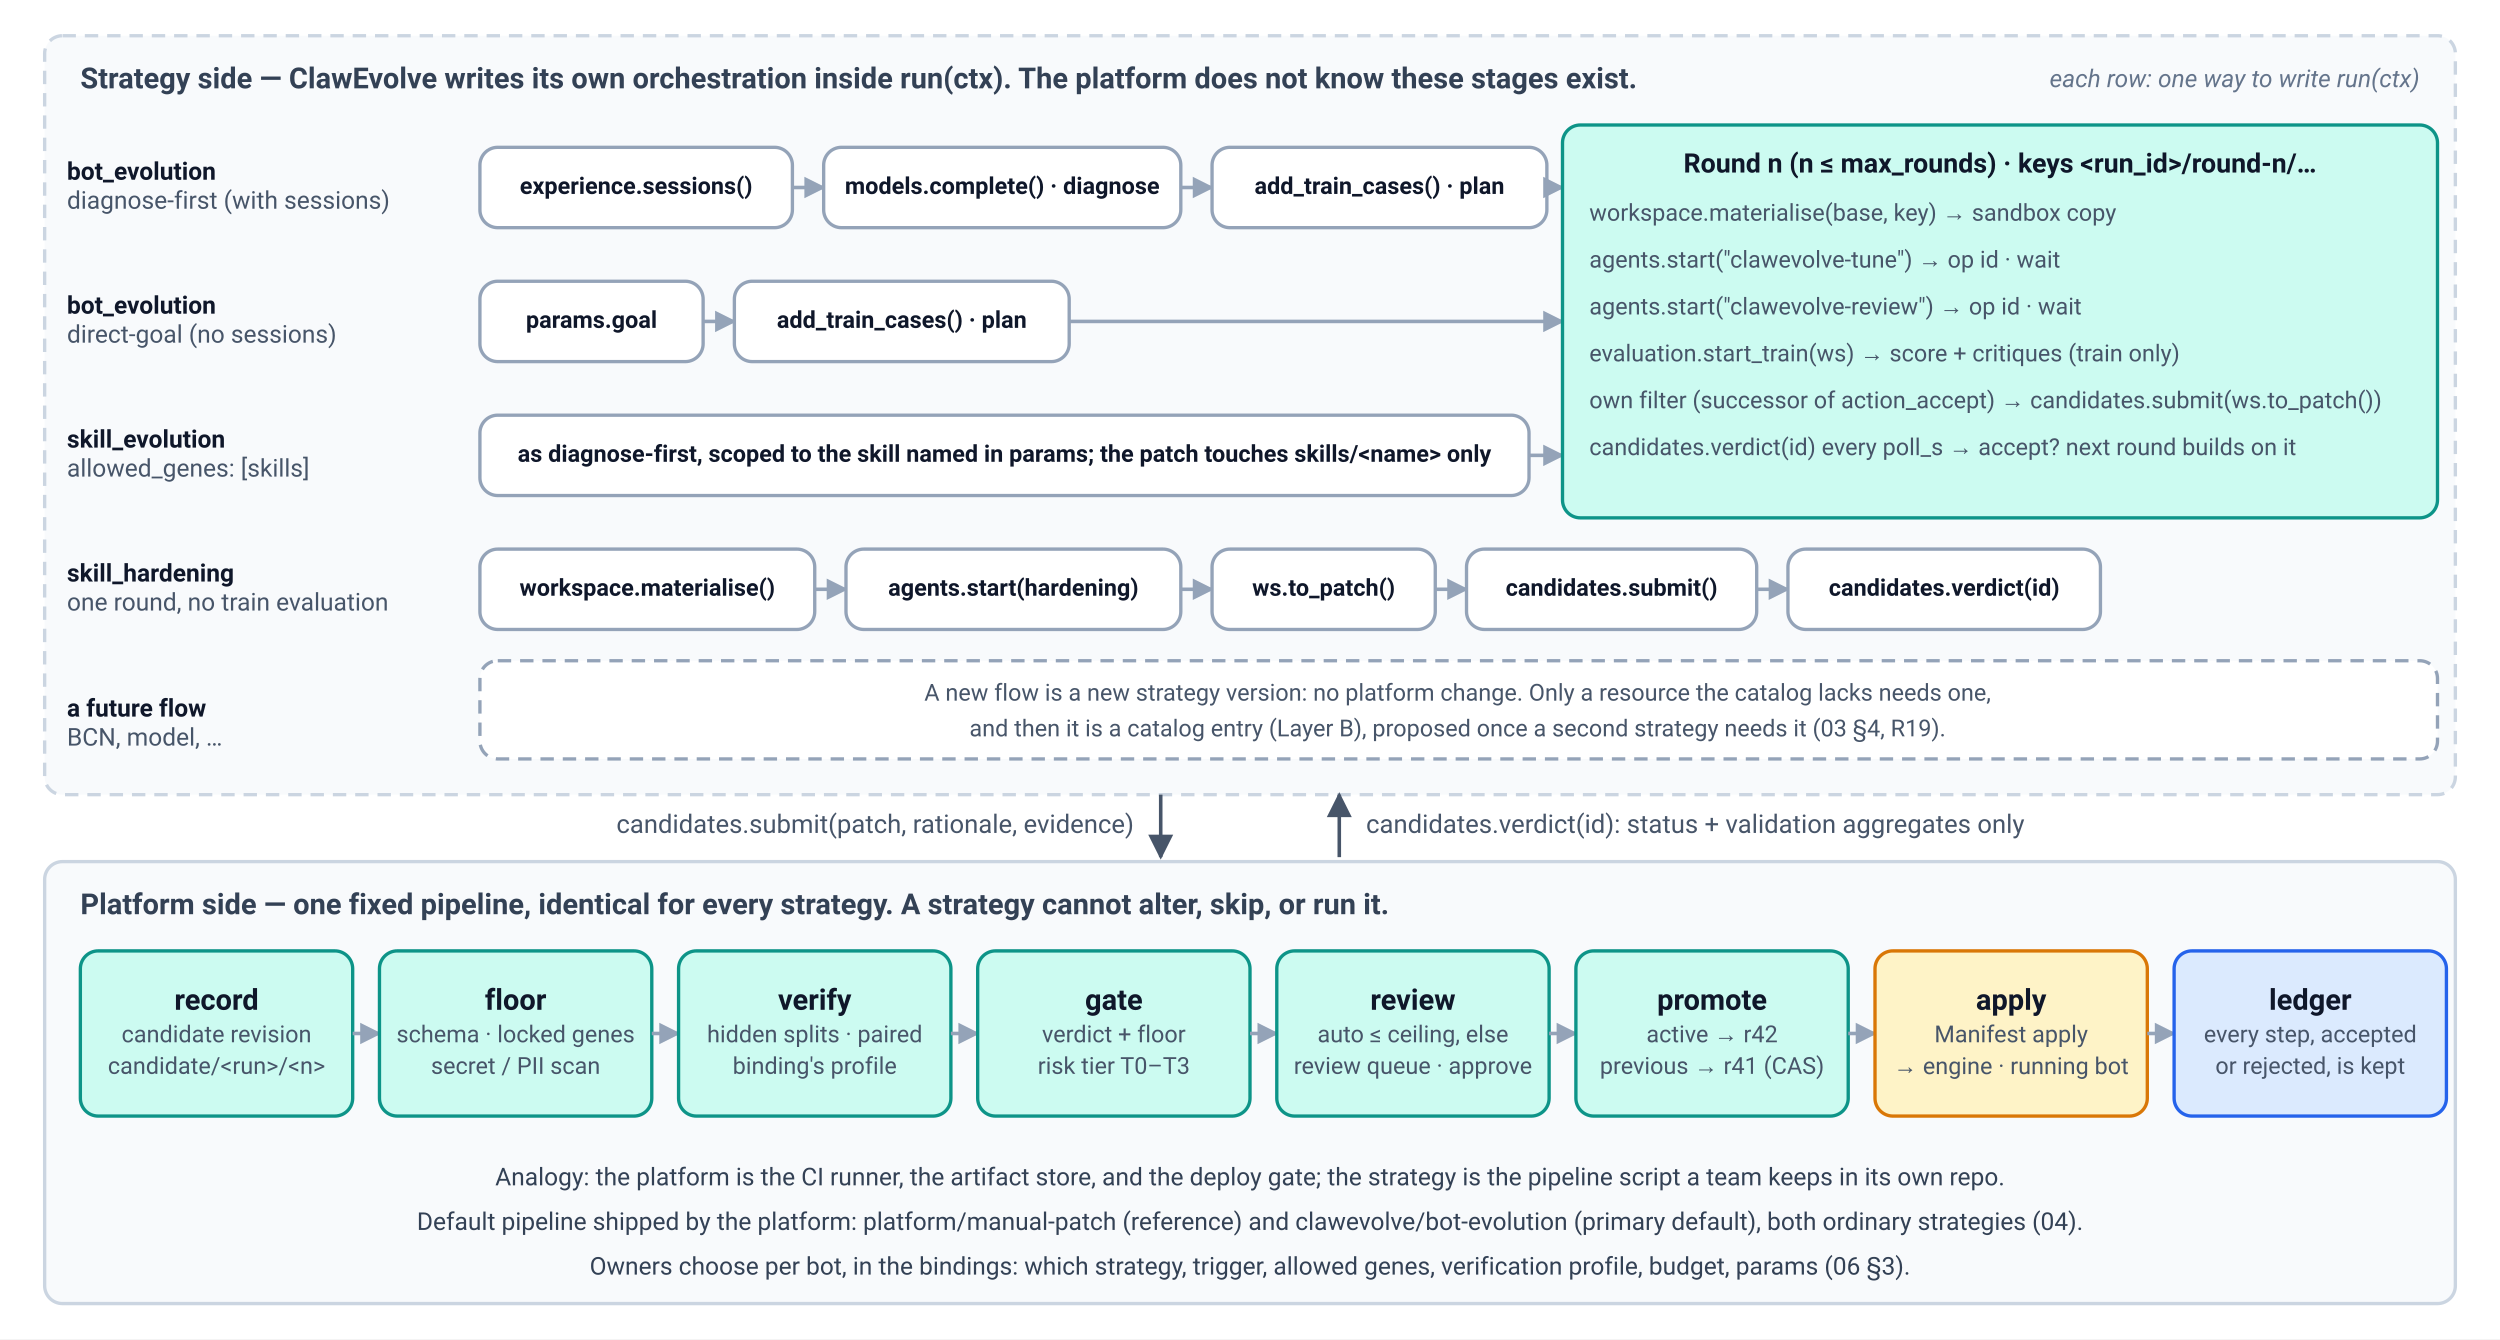
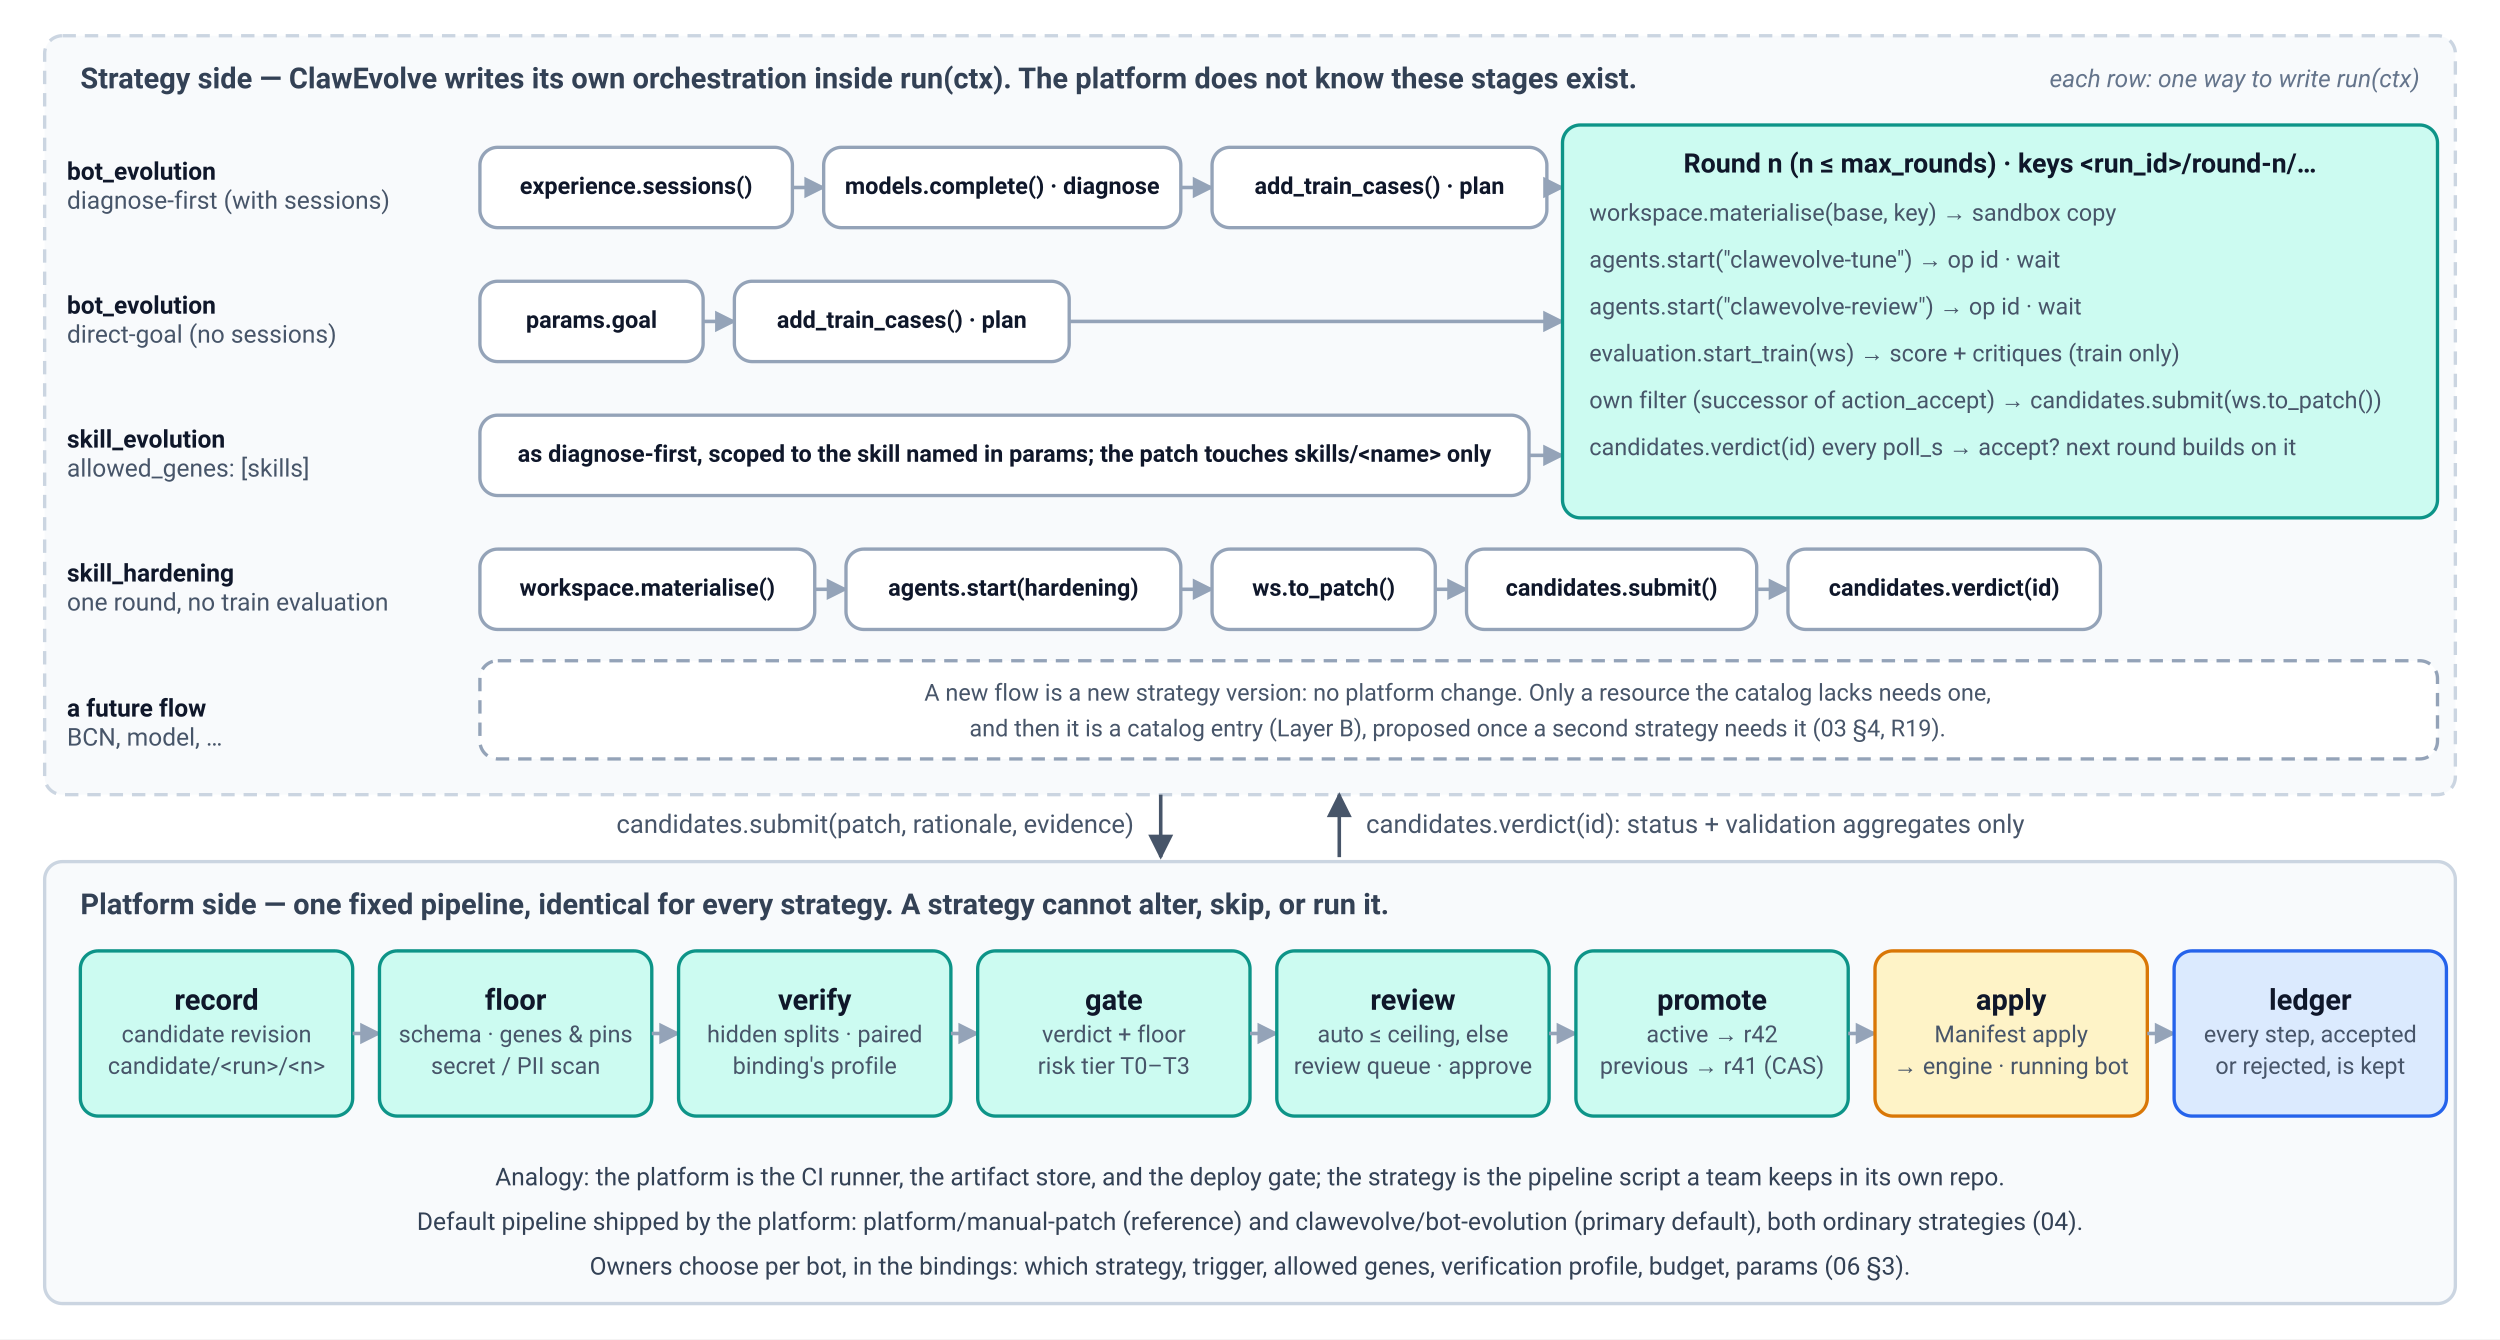
<svg xmlns="http://www.w3.org/2000/svg" width="1120" height="600" viewBox="0 0 1120 600" font-family="system-ui,-apple-system,'Segoe UI',Roboto,'Helvetica Neue',Arial,sans-serif" role="img" aria-label="Orchestration lives inside the strategy; the platform owns one fixed pipeline">
  <defs>
    <marker id="ah" viewBox="0 0 10 10" refX="9" refY="5" markerWidth="7" markerHeight="7" orient="auto-start-reverse">
      <path d="M0 0 L10 5 L0 10 z" fill="#475569" />
    </marker>
    <marker id="ahl" viewBox="0 0 10 10" refX="9" refY="5" markerWidth="6" markerHeight="6" orient="auto-start-reverse">
      <path d="M0 0 L10 5 L0 10 z" fill="#94a3b8" />
    </marker>
    <marker id="ahp" viewBox="0 0 10 10" refX="9" refY="5" markerWidth="7" markerHeight="7" orient="auto-start-reverse">
      <path d="M0 0 L10 5 L0 10 z" fill="#7c3aed" />
    </marker>
  </defs>
  <rect width="1120" height="600" fill="#ffffff" />
  <rect x="20" y="16" width="1080" height="340" rx="8" fill="#f8fafc" stroke="#cbd5e1" stroke-width="1.5" stroke-dasharray="6 4" />
  <text x="36" y="36" font-size="13" font-weight="600" fill="#334155" text-anchor="start" dominant-baseline="middle">Strategy side — ClawEvolve writes its own orchestration inside run(ctx). The platform does not know these stages exist.</text>
  <text x="1084" y="36" font-size="11" font-weight="400" fill="#64748b" text-anchor="end" dominant-baseline="middle" font-style="italic">each row: one way to write run(ctx)</text>
  <text x="30" y="77.5" font-size="11" font-weight="700" fill="#0f172a" text-anchor="start" dominant-baseline="middle">bot_evolution</text>
  <text x="30" y="90.5" font-size="11" font-weight="400" fill="#475569" text-anchor="start" dominant-baseline="middle">diagnose-first (with sessions)</text>
  <rect x="215" y="66" width="140" height="36" rx="8" fill="#ffffff" stroke="#94a3b8" stroke-width="1.5" />
  <text x="285.0" y="84.0" font-size="10.5" font-weight="600" fill="#0f172a" text-anchor="middle" dominant-baseline="middle">experience.sessions()</text>
  <path d="M 355 84 L 369 84" fill="none" stroke="#94a3b8" stroke-width="1.6" marker-end="url(#ahl)" />
  <rect x="369" y="66" width="160" height="36" rx="8" fill="#ffffff" stroke="#94a3b8" stroke-width="1.5" />
  <text x="449.0" y="84.0" font-size="10.5" font-weight="600" fill="#0f172a" text-anchor="middle" dominant-baseline="middle">models.complete() · diagnose</text>
  <path d="M 529 84 L 543 84" fill="none" stroke="#94a3b8" stroke-width="1.6" marker-end="url(#ahl)" />
  <rect x="543" y="66" width="150" height="36" rx="8" fill="#ffffff" stroke="#94a3b8" stroke-width="1.5" />
  <text x="618.0" y="84.0" font-size="10.5" font-weight="600" fill="#0f172a" text-anchor="middle" dominant-baseline="middle">add_train_cases() · plan</text>
  <path d="M 693 84 L 700 84" fill="none" stroke="#94a3b8" stroke-width="1.6" marker-end="url(#ahl)" />
  <text x="30" y="137.5" font-size="11" font-weight="700" fill="#0f172a" text-anchor="start" dominant-baseline="middle">bot_evolution</text>
  <text x="30" y="150.5" font-size="11" font-weight="400" fill="#475569" text-anchor="start" dominant-baseline="middle">direct-goal (no sessions)</text>
  <rect x="215" y="126" width="100" height="36" rx="8" fill="#ffffff" stroke="#94a3b8" stroke-width="1.5" />
  <text x="265.0" y="144.0" font-size="10.5" font-weight="600" fill="#0f172a" text-anchor="middle" dominant-baseline="middle">params.goal</text>
  <path d="M 315 144 L 329 144" fill="none" stroke="#94a3b8" stroke-width="1.6" marker-end="url(#ahl)" />
  <rect x="329" y="126" width="150" height="36" rx="8" fill="#ffffff" stroke="#94a3b8" stroke-width="1.5" />
  <text x="404.0" y="144.0" font-size="10.5" font-weight="600" fill="#0f172a" text-anchor="middle" dominant-baseline="middle">add_train_cases() · plan</text>
  <path d="M 479 144 L 700 144" fill="none" stroke="#94a3b8" stroke-width="1.6" marker-end="url(#ahl)" />
  <text x="30" y="197.5" font-size="11" font-weight="700" fill="#0f172a" text-anchor="start" dominant-baseline="middle">skill_evolution</text>
  <text x="30" y="210.5" font-size="11" font-weight="400" fill="#475569" text-anchor="start" dominant-baseline="middle">allowed_genes: [skills]</text>
  <rect x="215" y="186" width="470" height="36" rx="8" fill="#ffffff" stroke="#94a3b8" stroke-width="1.5" />
  <text x="450.0" y="204.0" font-size="10.5" font-weight="600" fill="#0f172a" text-anchor="middle" dominant-baseline="middle">as diagnose-first, scoped to the skill named in params; the patch touches skills/&lt;name&gt; only</text>
  <path d="M 685 204 L 700 204" fill="none" stroke="#94a3b8" stroke-width="1.6" marker-end="url(#ahl)" />
  <text x="30" y="257.5" font-size="11" font-weight="700" fill="#0f172a" text-anchor="start" dominant-baseline="middle">skill_hardening</text>
  <text x="30" y="270.5" font-size="11" font-weight="400" fill="#475569" text-anchor="start" dominant-baseline="middle">one round, no train evaluation</text>
  <rect x="215" y="246" width="150" height="36" rx="8" fill="#ffffff" stroke="#94a3b8" stroke-width="1.5" />
  <text x="290.0" y="264.0" font-size="10.5" font-weight="600" fill="#0f172a" text-anchor="middle" dominant-baseline="middle">workspace.materialise()</text>
  <path d="M 365 264 L 379 264" fill="none" stroke="#94a3b8" stroke-width="1.6" marker-end="url(#ahl)" />
  <rect x="379" y="246" width="150" height="36" rx="8" fill="#ffffff" stroke="#94a3b8" stroke-width="1.5" />
  <text x="454.0" y="264.0" font-size="10.5" font-weight="600" fill="#0f172a" text-anchor="middle" dominant-baseline="middle">agents.start(hardening)</text>
  <path d="M 529 264 L 543 264" fill="none" stroke="#94a3b8" stroke-width="1.6" marker-end="url(#ahl)" />
  <rect x="543" y="246" width="100" height="36" rx="8" fill="#ffffff" stroke="#94a3b8" stroke-width="1.5" />
  <text x="593.0" y="264.0" font-size="10.5" font-weight="600" fill="#0f172a" text-anchor="middle" dominant-baseline="middle">ws.to_patch()</text>
  <path d="M 643 264 L 657 264" fill="none" stroke="#94a3b8" stroke-width="1.6" marker-end="url(#ahl)" />
  <rect x="657" y="246" width="130" height="36" rx="8" fill="#ffffff" stroke="#94a3b8" stroke-width="1.5" />
  <text x="722.0" y="264.0" font-size="10.5" font-weight="600" fill="#0f172a" text-anchor="middle" dominant-baseline="middle">candidates.submit()</text>
  <path d="M 787 264 L 801 264" fill="none" stroke="#94a3b8" stroke-width="1.6" marker-end="url(#ahl)" />
  <rect x="801" y="246" width="140" height="36" rx="8" fill="#ffffff" stroke="#94a3b8" stroke-width="1.5" />
  <text x="871.0" y="264.0" font-size="10.5" font-weight="600" fill="#0f172a" text-anchor="middle" dominant-baseline="middle">candidates.verdict(id)</text>
  <rect x="700" y="56" width="392" height="176" rx="8" fill="#ccfbf1" stroke="#0d9488" stroke-width="1.5" />
  <text x="896" y="74" font-size="12" font-weight="600" fill="#0f172a" text-anchor="middle" dominant-baseline="middle">Round n (n ≤ max_rounds) · keys &lt;run_id&gt;/round-n/…</text>
  <text x="712" y="96" font-size="10.5" font-weight="400" fill="#475569" text-anchor="start" dominant-baseline="middle">workspace.materialise(base, key)  → sandbox copy</text>
  <text x="712" y="117" font-size="10.5" font-weight="400" fill="#475569" text-anchor="start" dominant-baseline="middle">agents.start("clawevolve-tune")  → op id · wait</text>
  <text x="712" y="138" font-size="10.5" font-weight="400" fill="#475569" text-anchor="start" dominant-baseline="middle">agents.start("clawevolve-review")  → op id · wait</text>
  <text x="712" y="159" font-size="10.5" font-weight="400" fill="#475569" text-anchor="start" dominant-baseline="middle">evaluation.start_train(ws)  → score + critiques (train only)</text>
  <text x="712" y="180" font-size="10.5" font-weight="400" fill="#475569" text-anchor="start" dominant-baseline="middle">own filter (successor of action_accept) → candidates.submit(ws.to_patch())</text>
  <text x="712" y="201" font-size="10.5" font-weight="400" fill="#475569" text-anchor="start" dominant-baseline="middle">candidates.verdict(id) every poll_s → accept? next round builds on it</text>
  <rect x="215" y="296" width="877" height="44" rx="8" fill="#ffffff" stroke="#94a3b8" stroke-width="1.5" stroke-dasharray="6 4" />
  <text x="30" y="318" font-size="11" font-weight="700" fill="#0f172a" text-anchor="start" dominant-baseline="middle">a future flow</text>
  <text x="30" y="331" font-size="11" font-weight="400" fill="#475569" text-anchor="start" dominant-baseline="middle">BCN, model, …</text>
  <text x="653" y="311" font-size="10.5" font-weight="400" fill="#475569" text-anchor="middle" dominant-baseline="middle">A new flow is a new strategy version: no platform change. Only a resource the catalog lacks needs one,</text>
  <text x="653" y="327" font-size="10.5" font-weight="400" fill="#475569" text-anchor="middle" dominant-baseline="middle">and then it is a catalog entry (Layer B), proposed once a second strategy needs it (03 §4, R19).</text>
  <path d="M 520 356 L 520 384" fill="none" stroke="#475569" stroke-width="1.6" marker-end="url(#ah)" />
  <text x="508" y="370" font-size="11.5" font-weight="400" fill="#475569" text-anchor="end" dominant-baseline="middle">candidates.submit(patch, rationale, evidence)</text>
  <path d="M 600 384 L 600 356" fill="none" stroke="#475569" stroke-width="1.6" marker-end="url(#ah)" />
  <text x="612" y="370" font-size="11.5" font-weight="400" fill="#475569" text-anchor="start" dominant-baseline="middle">candidates.verdict(id): status + validation aggregates only</text>
  <rect x="20" y="386" width="1080" height="198" rx="8" fill="#f8fafc" stroke="#cbd5e1" stroke-width="1.5" />
  <text x="36" y="406" font-size="13" font-weight="600" fill="#334155" text-anchor="start" dominant-baseline="middle">Platform side — one fixed pipeline, identical for every strategy. A strategy cannot alter, skip, or run it.</text>
  <rect x="36" y="426" width="122" height="74" rx="8" fill="#ccfbf1" stroke="#0d9488" stroke-width="1.5" />
  <text x="97.0" y="448.82" font-size="13" font-weight="600" fill="#0f172a" text-anchor="middle" dominant-baseline="middle">record</text>
  <text x="97.0" y="464.04" font-size="10.5" font-weight="400" fill="#475569" text-anchor="middle" dominant-baseline="middle">candidate revision</text>
  <text x="97.0" y="478.21" font-size="10.5" font-weight="400" fill="#475569" text-anchor="middle" dominant-baseline="middle">candidate/&lt;run&gt;/&lt;n&gt;</text>
  <path d="M 158 463 L 170 463" fill="none" stroke="#94a3b8" stroke-width="1.6" marker-end="url(#ahl)" />
  <rect x="170" y="426" width="122" height="74" rx="8" fill="#ccfbf1" stroke="#0d9488" stroke-width="1.5" />
  <text x="231.0" y="448.82" font-size="13" font-weight="600" fill="#0f172a" text-anchor="middle" dominant-baseline="middle">floor</text>
-   <text x="231.0" y="464.04" font-size="10.5" font-weight="400" fill="#475569" text-anchor="middle" dominant-baseline="middle">schema · locked genes</text>
+   <text x="231.0" y="464.04" font-size="10.5" font-weight="400" fill="#475569" text-anchor="middle" dominant-baseline="middle">schema · genes &amp; pins</text>
  <text x="231.0" y="478.21" font-size="10.5" font-weight="400" fill="#475569" text-anchor="middle" dominant-baseline="middle">secret / PII scan</text>
  <path d="M 292 463 L 304 463" fill="none" stroke="#94a3b8" stroke-width="1.6" marker-end="url(#ahl)" />
  <rect x="304" y="426" width="122" height="74" rx="8" fill="#ccfbf1" stroke="#0d9488" stroke-width="1.5" />
  <text x="365.0" y="448.82" font-size="13" font-weight="600" fill="#0f172a" text-anchor="middle" dominant-baseline="middle">verify</text>
  <text x="365.0" y="464.04" font-size="10.5" font-weight="400" fill="#475569" text-anchor="middle" dominant-baseline="middle">hidden splits · paired</text>
  <text x="365.0" y="478.21" font-size="10.5" font-weight="400" fill="#475569" text-anchor="middle" dominant-baseline="middle">binding's profile</text>
  <path d="M 426 463 L 438 463" fill="none" stroke="#94a3b8" stroke-width="1.6" marker-end="url(#ahl)" />
  <rect x="438" y="426" width="122" height="74" rx="8" fill="#ccfbf1" stroke="#0d9488" stroke-width="1.5" />
  <text x="499.0" y="448.82" font-size="13" font-weight="600" fill="#0f172a" text-anchor="middle" dominant-baseline="middle">gate</text>
  <text x="499.0" y="464.04" font-size="10.5" font-weight="400" fill="#475569" text-anchor="middle" dominant-baseline="middle">verdict + floor</text>
  <text x="499.0" y="478.21" font-size="10.5" font-weight="400" fill="#475569" text-anchor="middle" dominant-baseline="middle">risk tier T0–T3</text>
  <path d="M 560 463 L 572 463" fill="none" stroke="#94a3b8" stroke-width="1.6" marker-end="url(#ahl)" />
  <rect x="572" y="426" width="122" height="74" rx="8" fill="#ccfbf1" stroke="#0d9488" stroke-width="1.5" />
  <text x="633.0" y="448.82" font-size="13" font-weight="600" fill="#0f172a" text-anchor="middle" dominant-baseline="middle">review</text>
  <text x="633.0" y="464.04" font-size="10.5" font-weight="400" fill="#475569" text-anchor="middle" dominant-baseline="middle">auto ≤ ceiling, else</text>
  <text x="633.0" y="478.21" font-size="10.5" font-weight="400" fill="#475569" text-anchor="middle" dominant-baseline="middle">review queue · approve</text>
  <path d="M 694 463 L 706 463" fill="none" stroke="#94a3b8" stroke-width="1.6" marker-end="url(#ahl)" />
  <rect x="706" y="426" width="122" height="74" rx="8" fill="#ccfbf1" stroke="#0d9488" stroke-width="1.5" />
  <text x="767.0" y="448.82" font-size="13" font-weight="600" fill="#0f172a" text-anchor="middle" dominant-baseline="middle">promote</text>
  <text x="767.0" y="464.04" font-size="10.5" font-weight="400" fill="#475569" text-anchor="middle" dominant-baseline="middle">active → r42</text>
  <text x="767.0" y="478.21" font-size="10.5" font-weight="400" fill="#475569" text-anchor="middle" dominant-baseline="middle">previous → r41 (CAS)</text>
  <path d="M 828 463 L 840 463" fill="none" stroke="#94a3b8" stroke-width="1.6" marker-end="url(#ahl)" />
  <rect x="840" y="426" width="122" height="74" rx="8" fill="#fef3c7" stroke="#d97706" stroke-width="1.5" />
  <text x="901.0" y="448.82" font-size="13" font-weight="600" fill="#0f172a" text-anchor="middle" dominant-baseline="middle">apply</text>
  <text x="901.0" y="464.04" font-size="10.5" font-weight="400" fill="#475569" text-anchor="middle" dominant-baseline="middle">Manifest apply</text>
  <text x="901.0" y="478.21" font-size="10.5" font-weight="400" fill="#475569" text-anchor="middle" dominant-baseline="middle">→ engine · running bot</text>
  <path d="M 962 463 L 974 463" fill="none" stroke="#94a3b8" stroke-width="1.6" marker-end="url(#ahl)" />
  <rect x="974" y="426" width="122" height="74" rx="8" fill="#dbeafe" stroke="#2563eb" stroke-width="1.5" />
  <text x="1035.0" y="448.82" font-size="13" font-weight="600" fill="#0f172a" text-anchor="middle" dominant-baseline="middle">ledger</text>
  <text x="1035.0" y="464.04" font-size="10.5" font-weight="400" fill="#475569" text-anchor="middle" dominant-baseline="middle">every step, accepted</text>
  <text x="1035.0" y="478.21" font-size="10.5" font-weight="400" fill="#475569" text-anchor="middle" dominant-baseline="middle">or rejected, is kept</text>
  <text x="560" y="528" font-size="11" font-weight="400" fill="#334155" text-anchor="middle" dominant-baseline="middle">Analogy: the platform is the CI runner, the artifact store, and the deploy gate; the strategy is the pipeline script a team keeps in its own repo.</text>
  <text x="560" y="548" font-size="11" font-weight="400" fill="#334155" text-anchor="middle" dominant-baseline="middle">Default pipeline shipped by the platform: platform/manual-patch (reference) and clawevolve/bot-evolution (primary default), both ordinary strategies (04).</text>
  <text x="560" y="568" font-size="11" font-weight="400" fill="#334155" text-anchor="middle" dominant-baseline="middle">Owners choose per bot, in the bindings: which strategy, trigger, allowed genes, verification profile, budget, params (06 §3).</text>
</svg>
